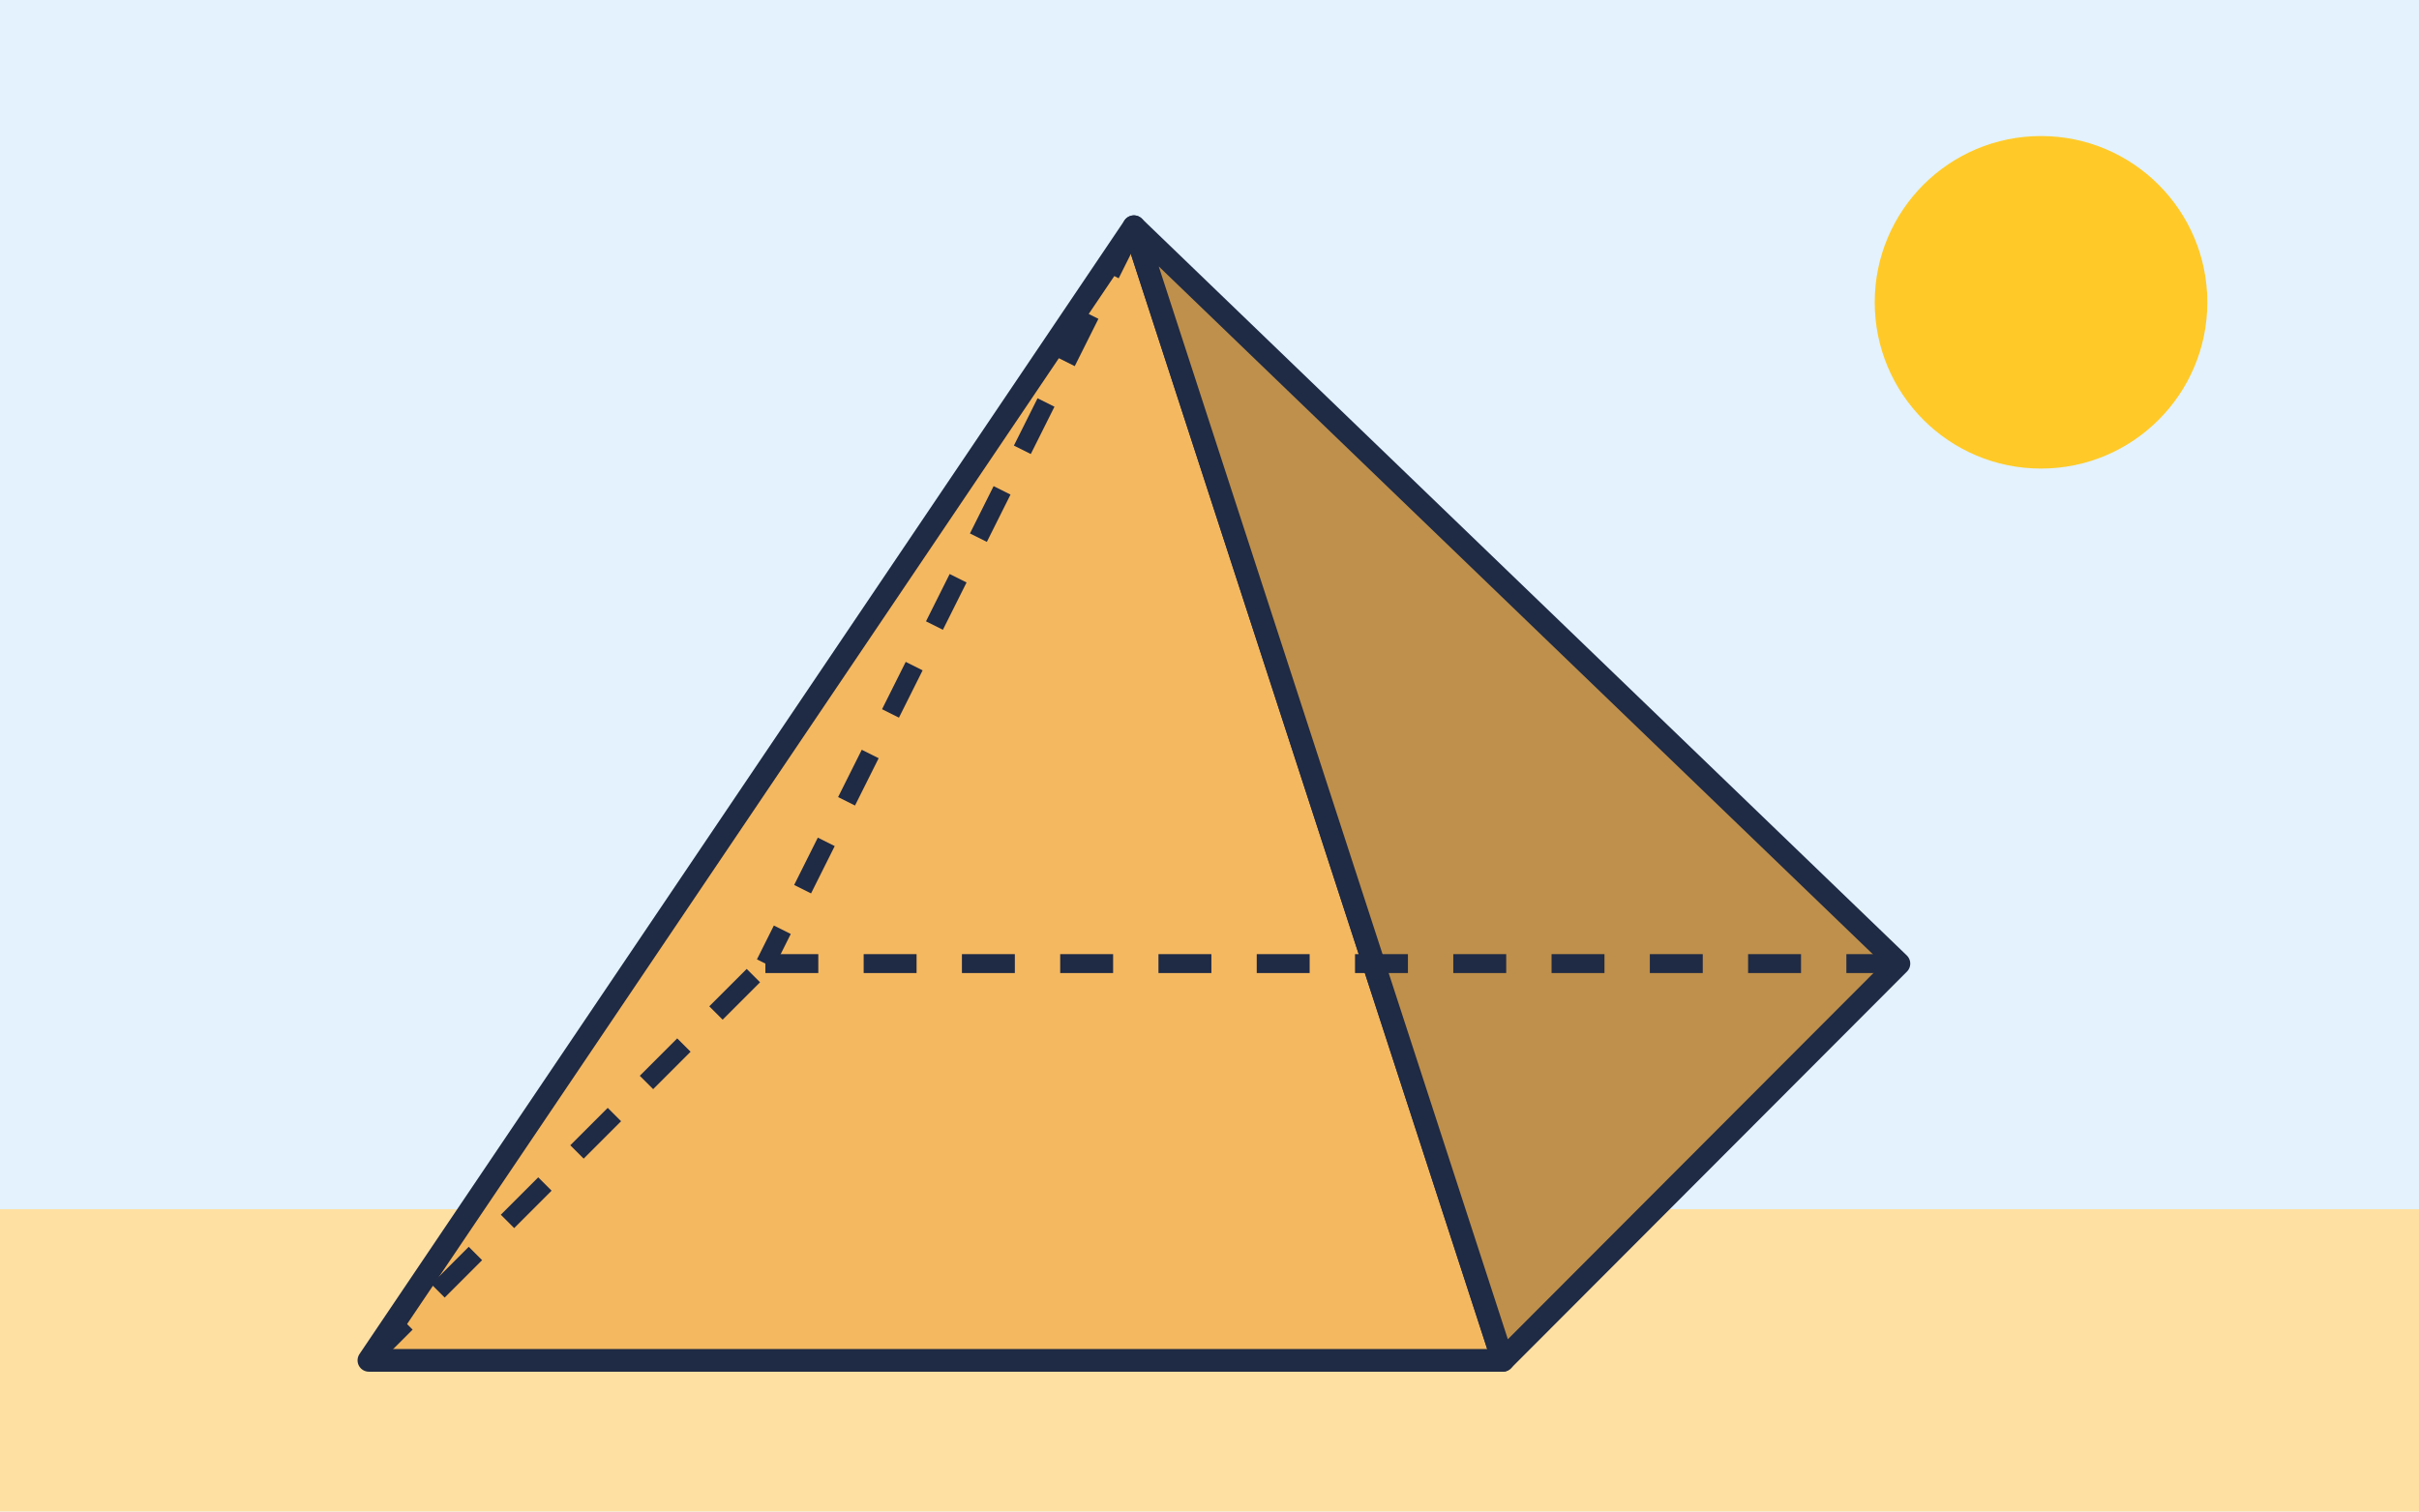
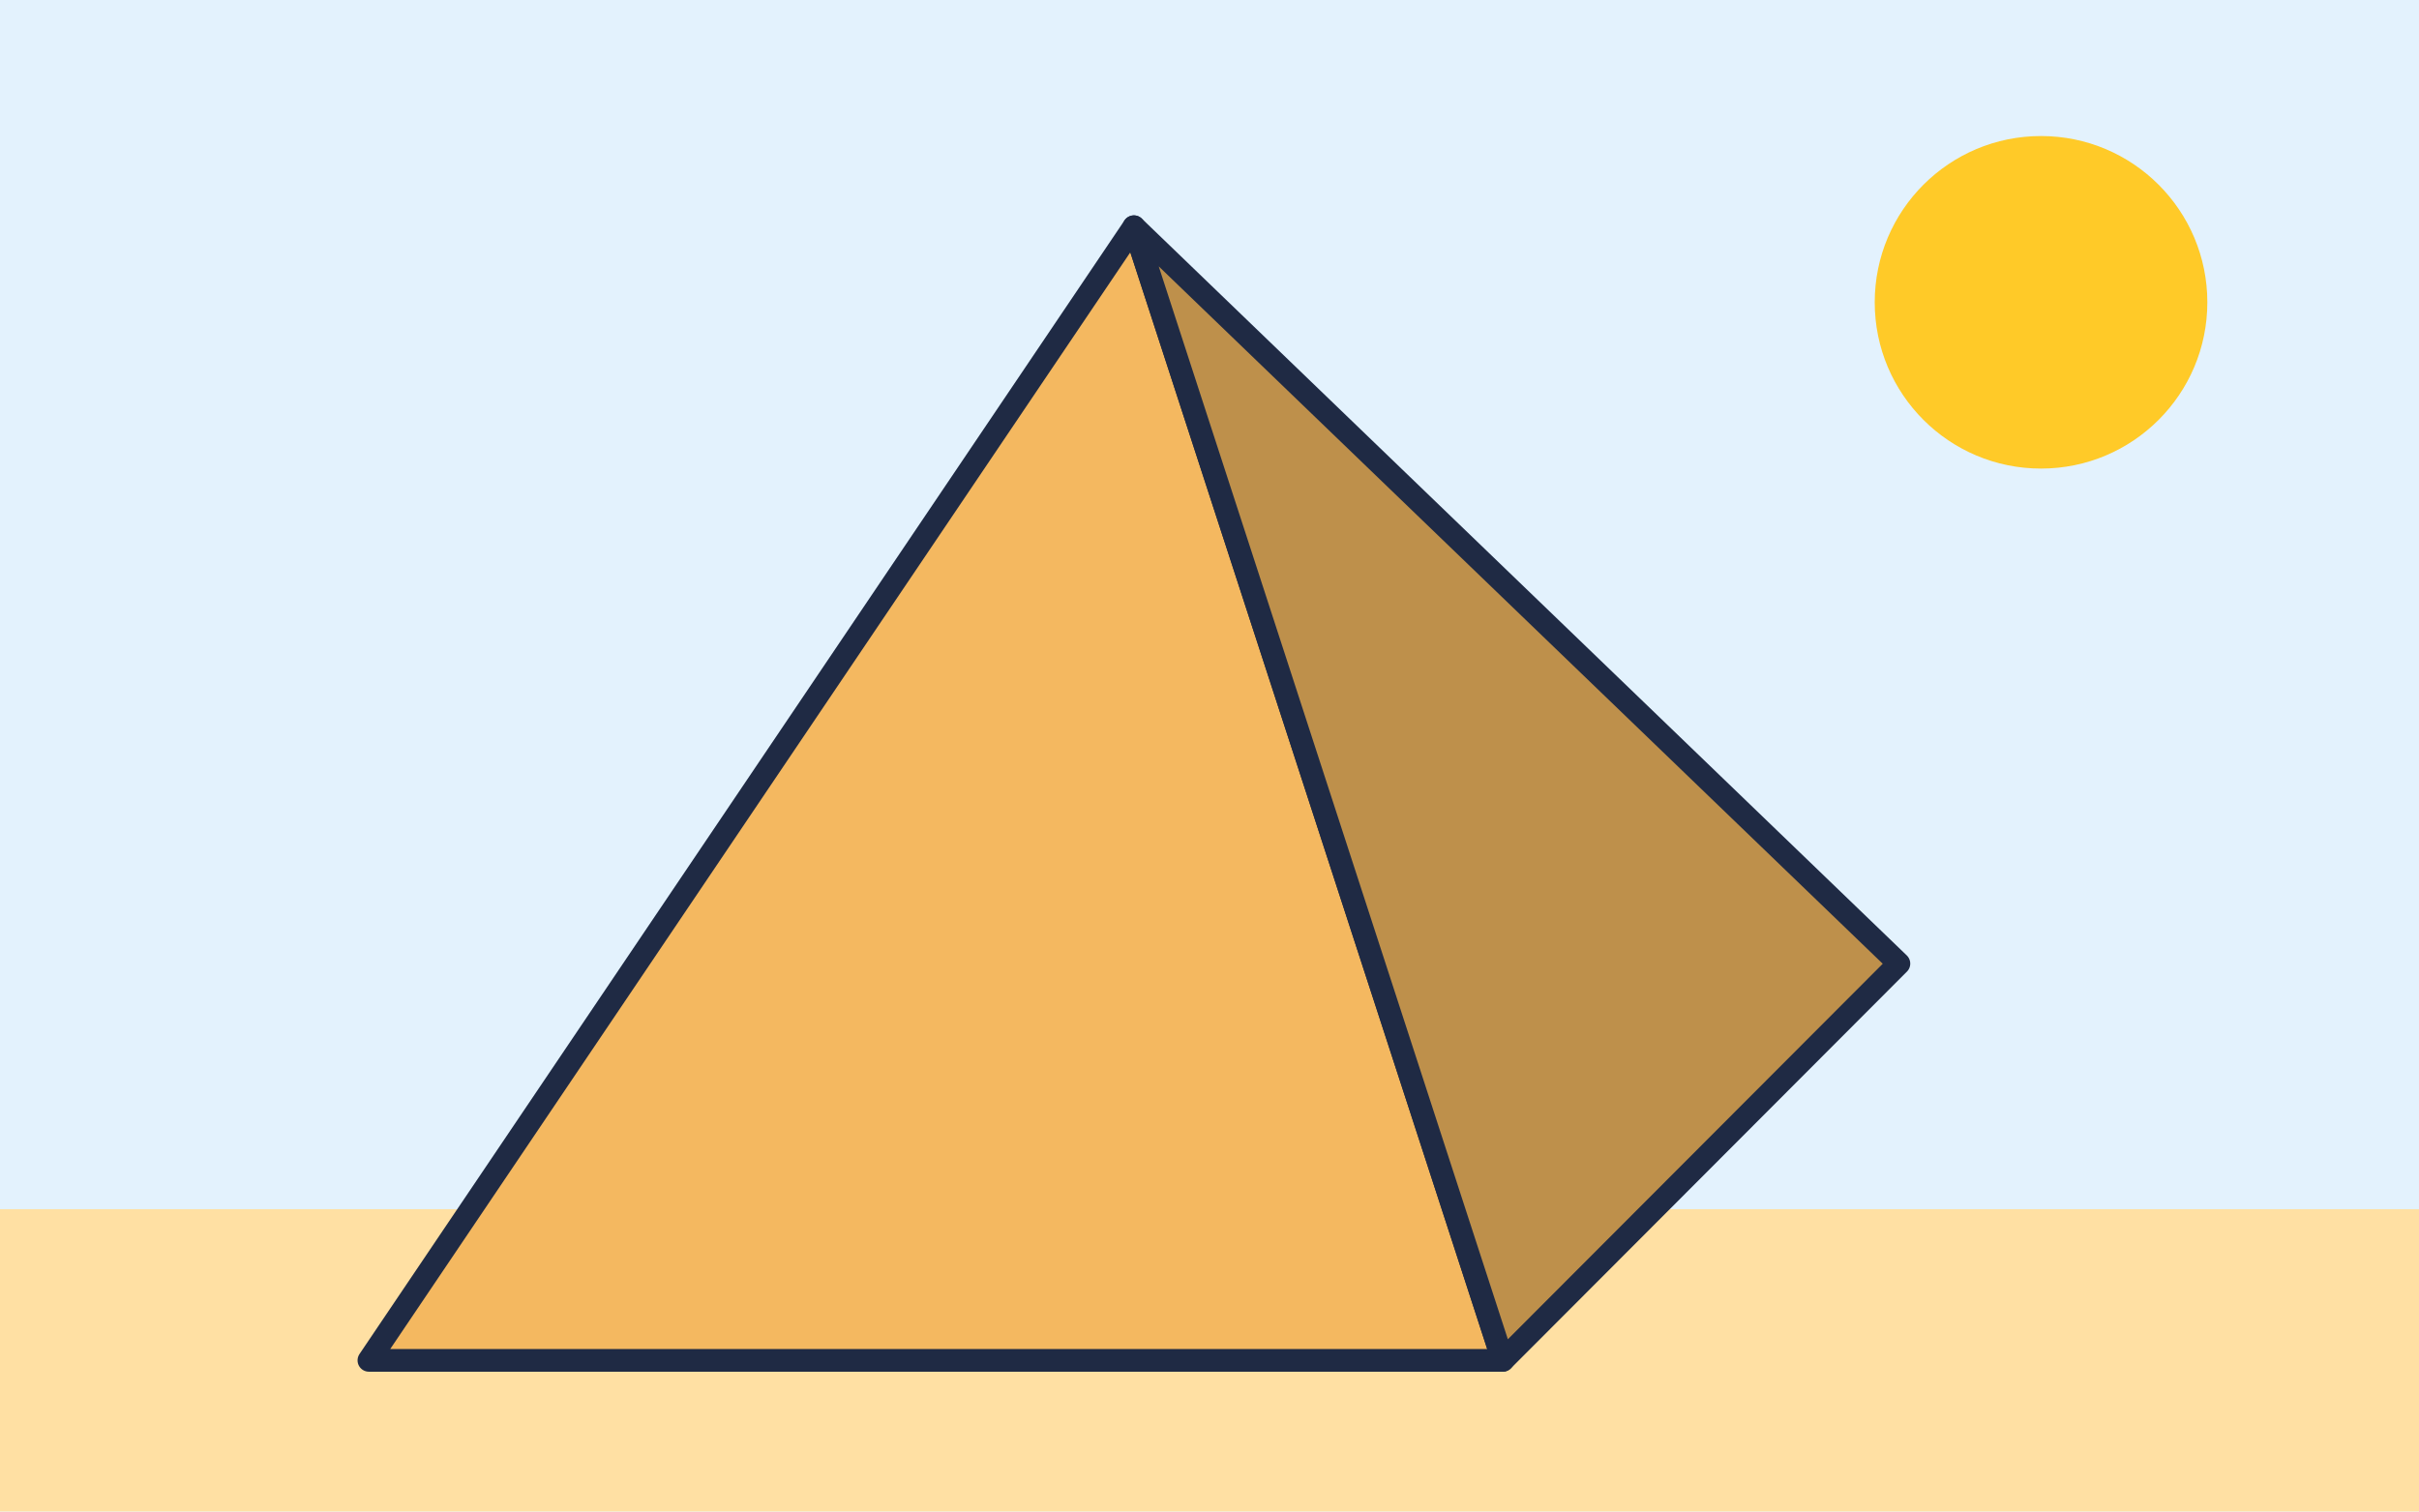
<svg xmlns="http://www.w3.org/2000/svg" viewBox="0 0 320 200" width="320" height="200">
  <defs />
  <rect width="320" height="200" fill="#ffffff" />
  <rect x="0" y="0" width="320" height="200" fill="#e3f2fd" />
  <circle cx="270" cy="40" r="22" fill="#ffca28" />
  <rect x="0" y="160" width="320" height="40" fill="#ffe0a3" />
  <polygon points="150.0,30.0 48.8,180.0 198.8,180.0" fill="#f4b860" stroke="#1f2a44" stroke-width="3" stroke-linejoin="round" />
  <polygon points="150.0,30.0 198.8,180.0 251.2,127.5" fill="#be904b" stroke="#1f2a44" stroke-width="3" stroke-linejoin="round" />
-   <line x1="48.75" y1="180.0" x2="101.25" y2="127.5" stroke="#1f2a44" stroke-width="2.5" stroke-dasharray="7 6" fill="none" />
-   <line x1="101.25" y1="127.5" x2="251.25" y2="127.5" stroke="#1f2a44" stroke-width="2.5" stroke-dasharray="7 6" fill="none" />
-   <line x1="150.0" y1="30.0" x2="101.25" y2="127.5" stroke="#1f2a44" stroke-width="2.5" stroke-dasharray="7 6" fill="none" />
</svg>
